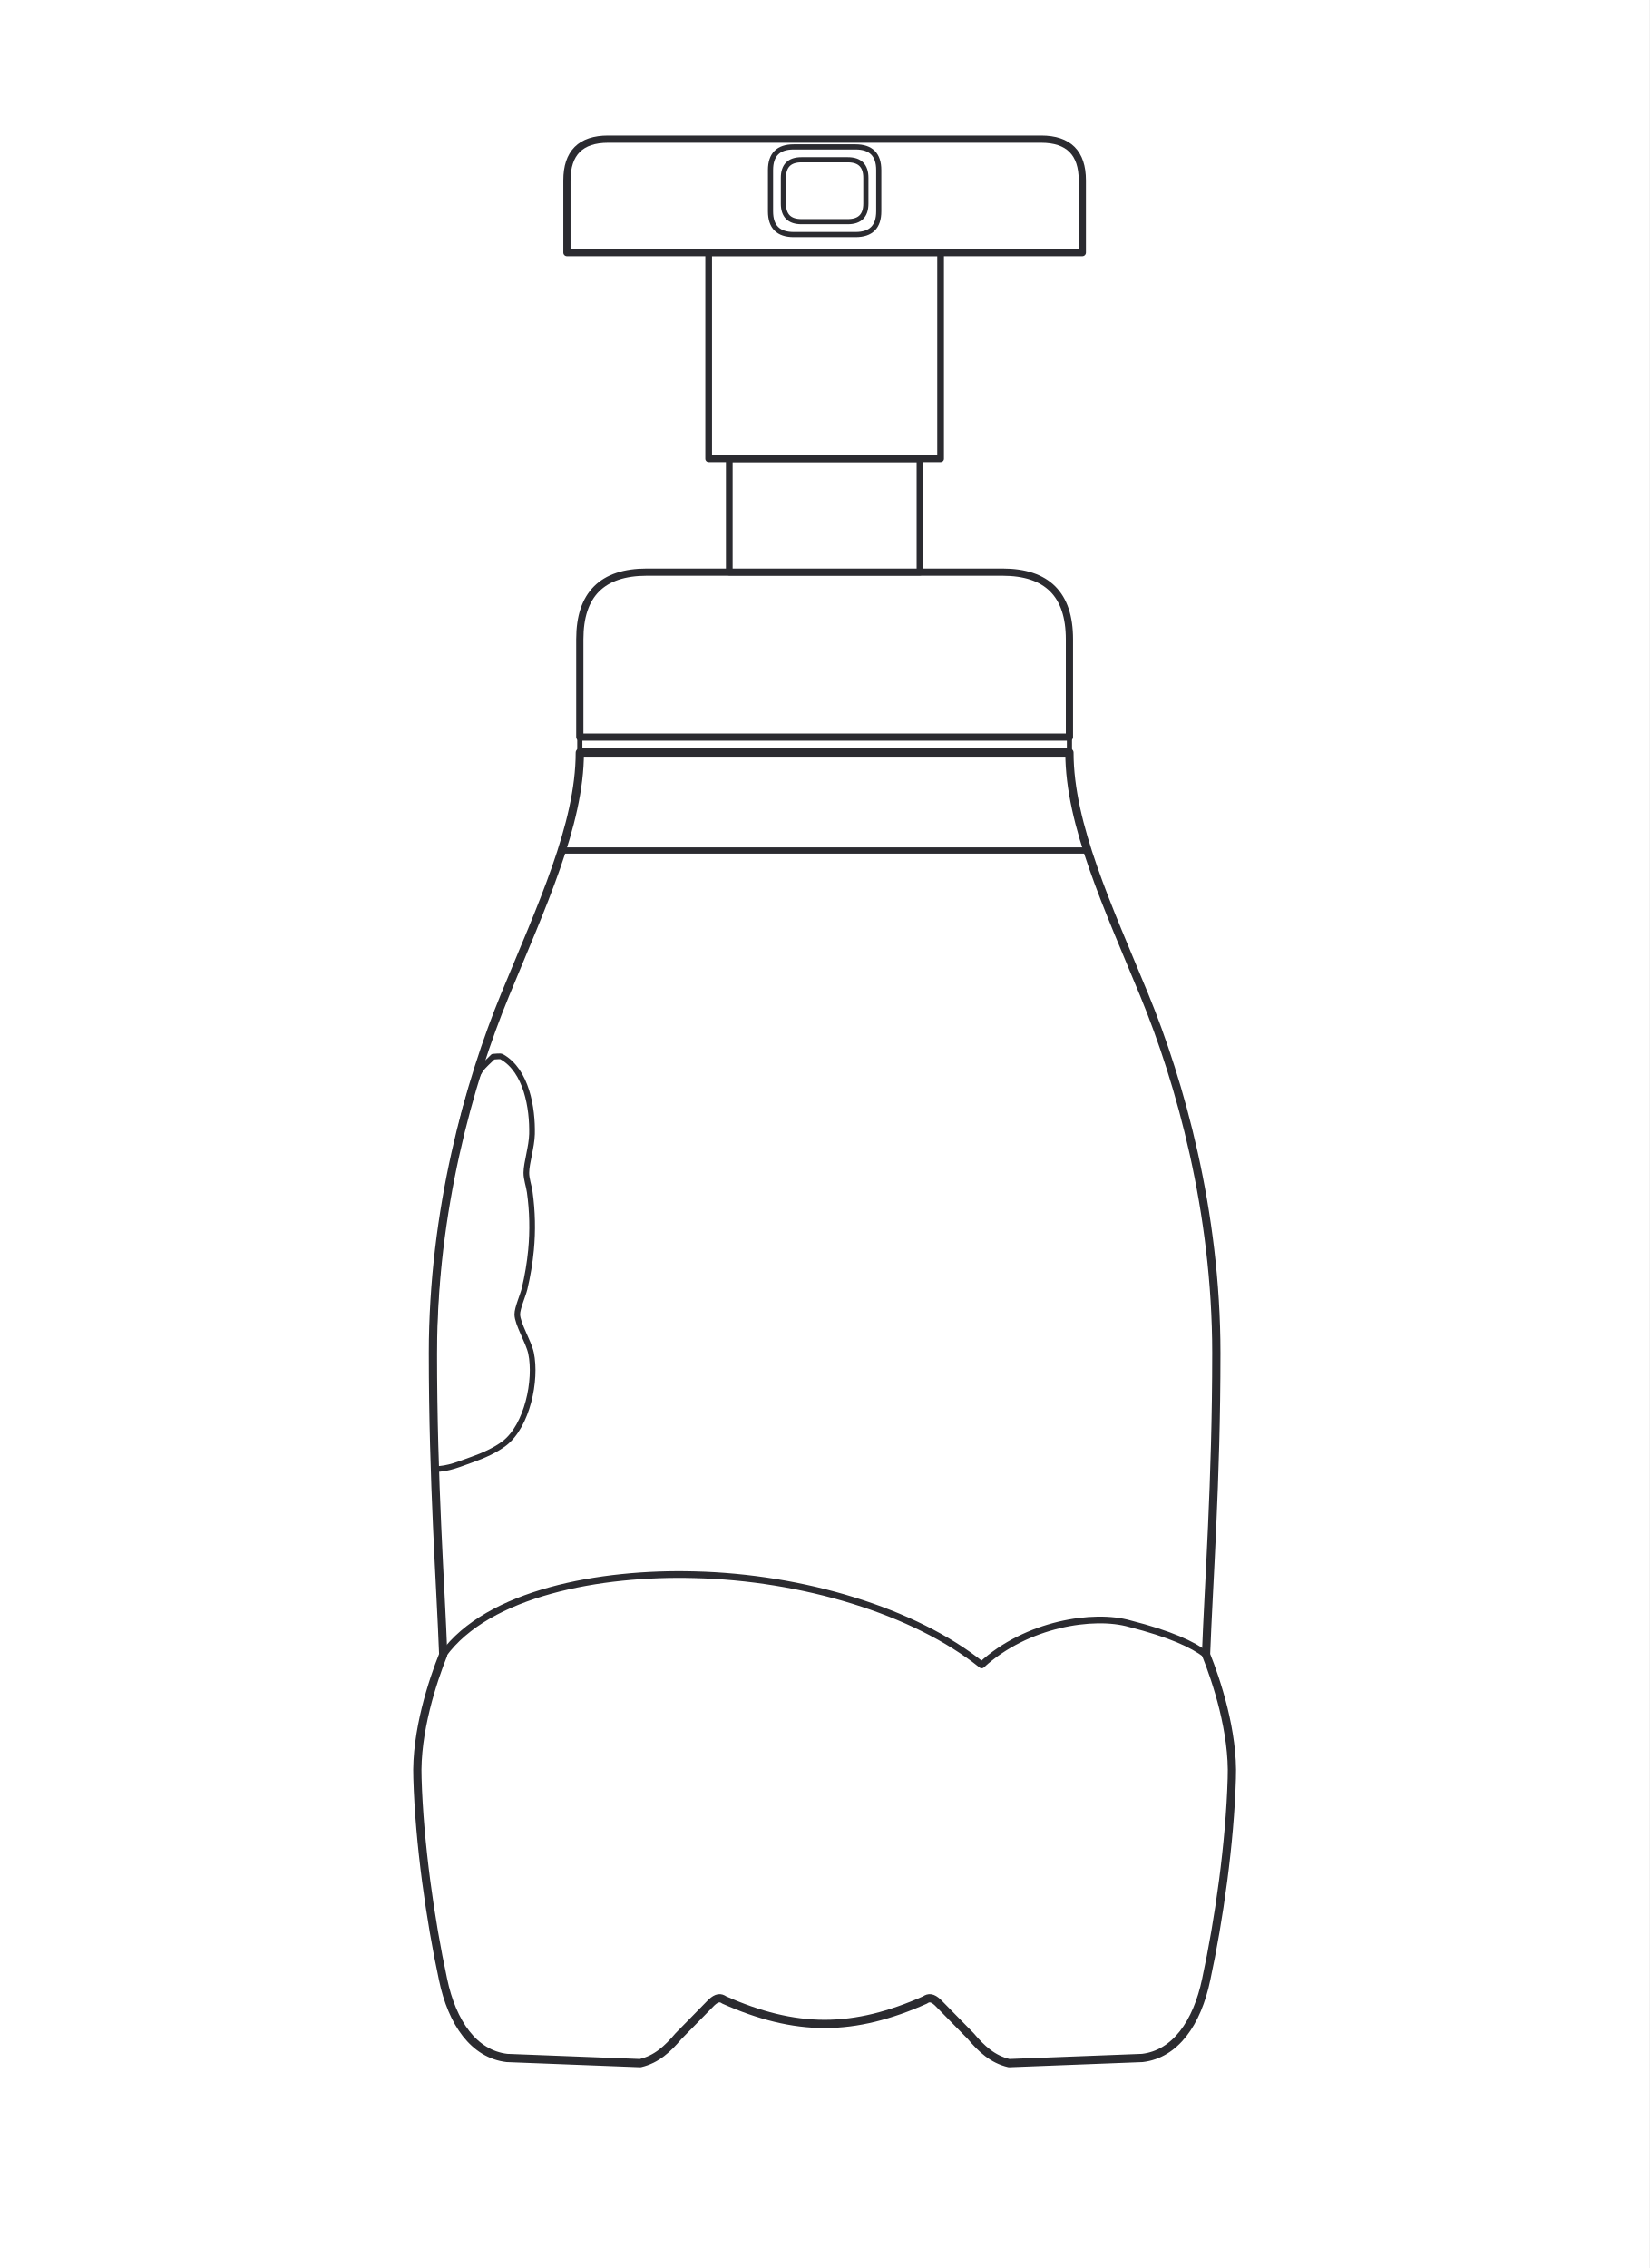
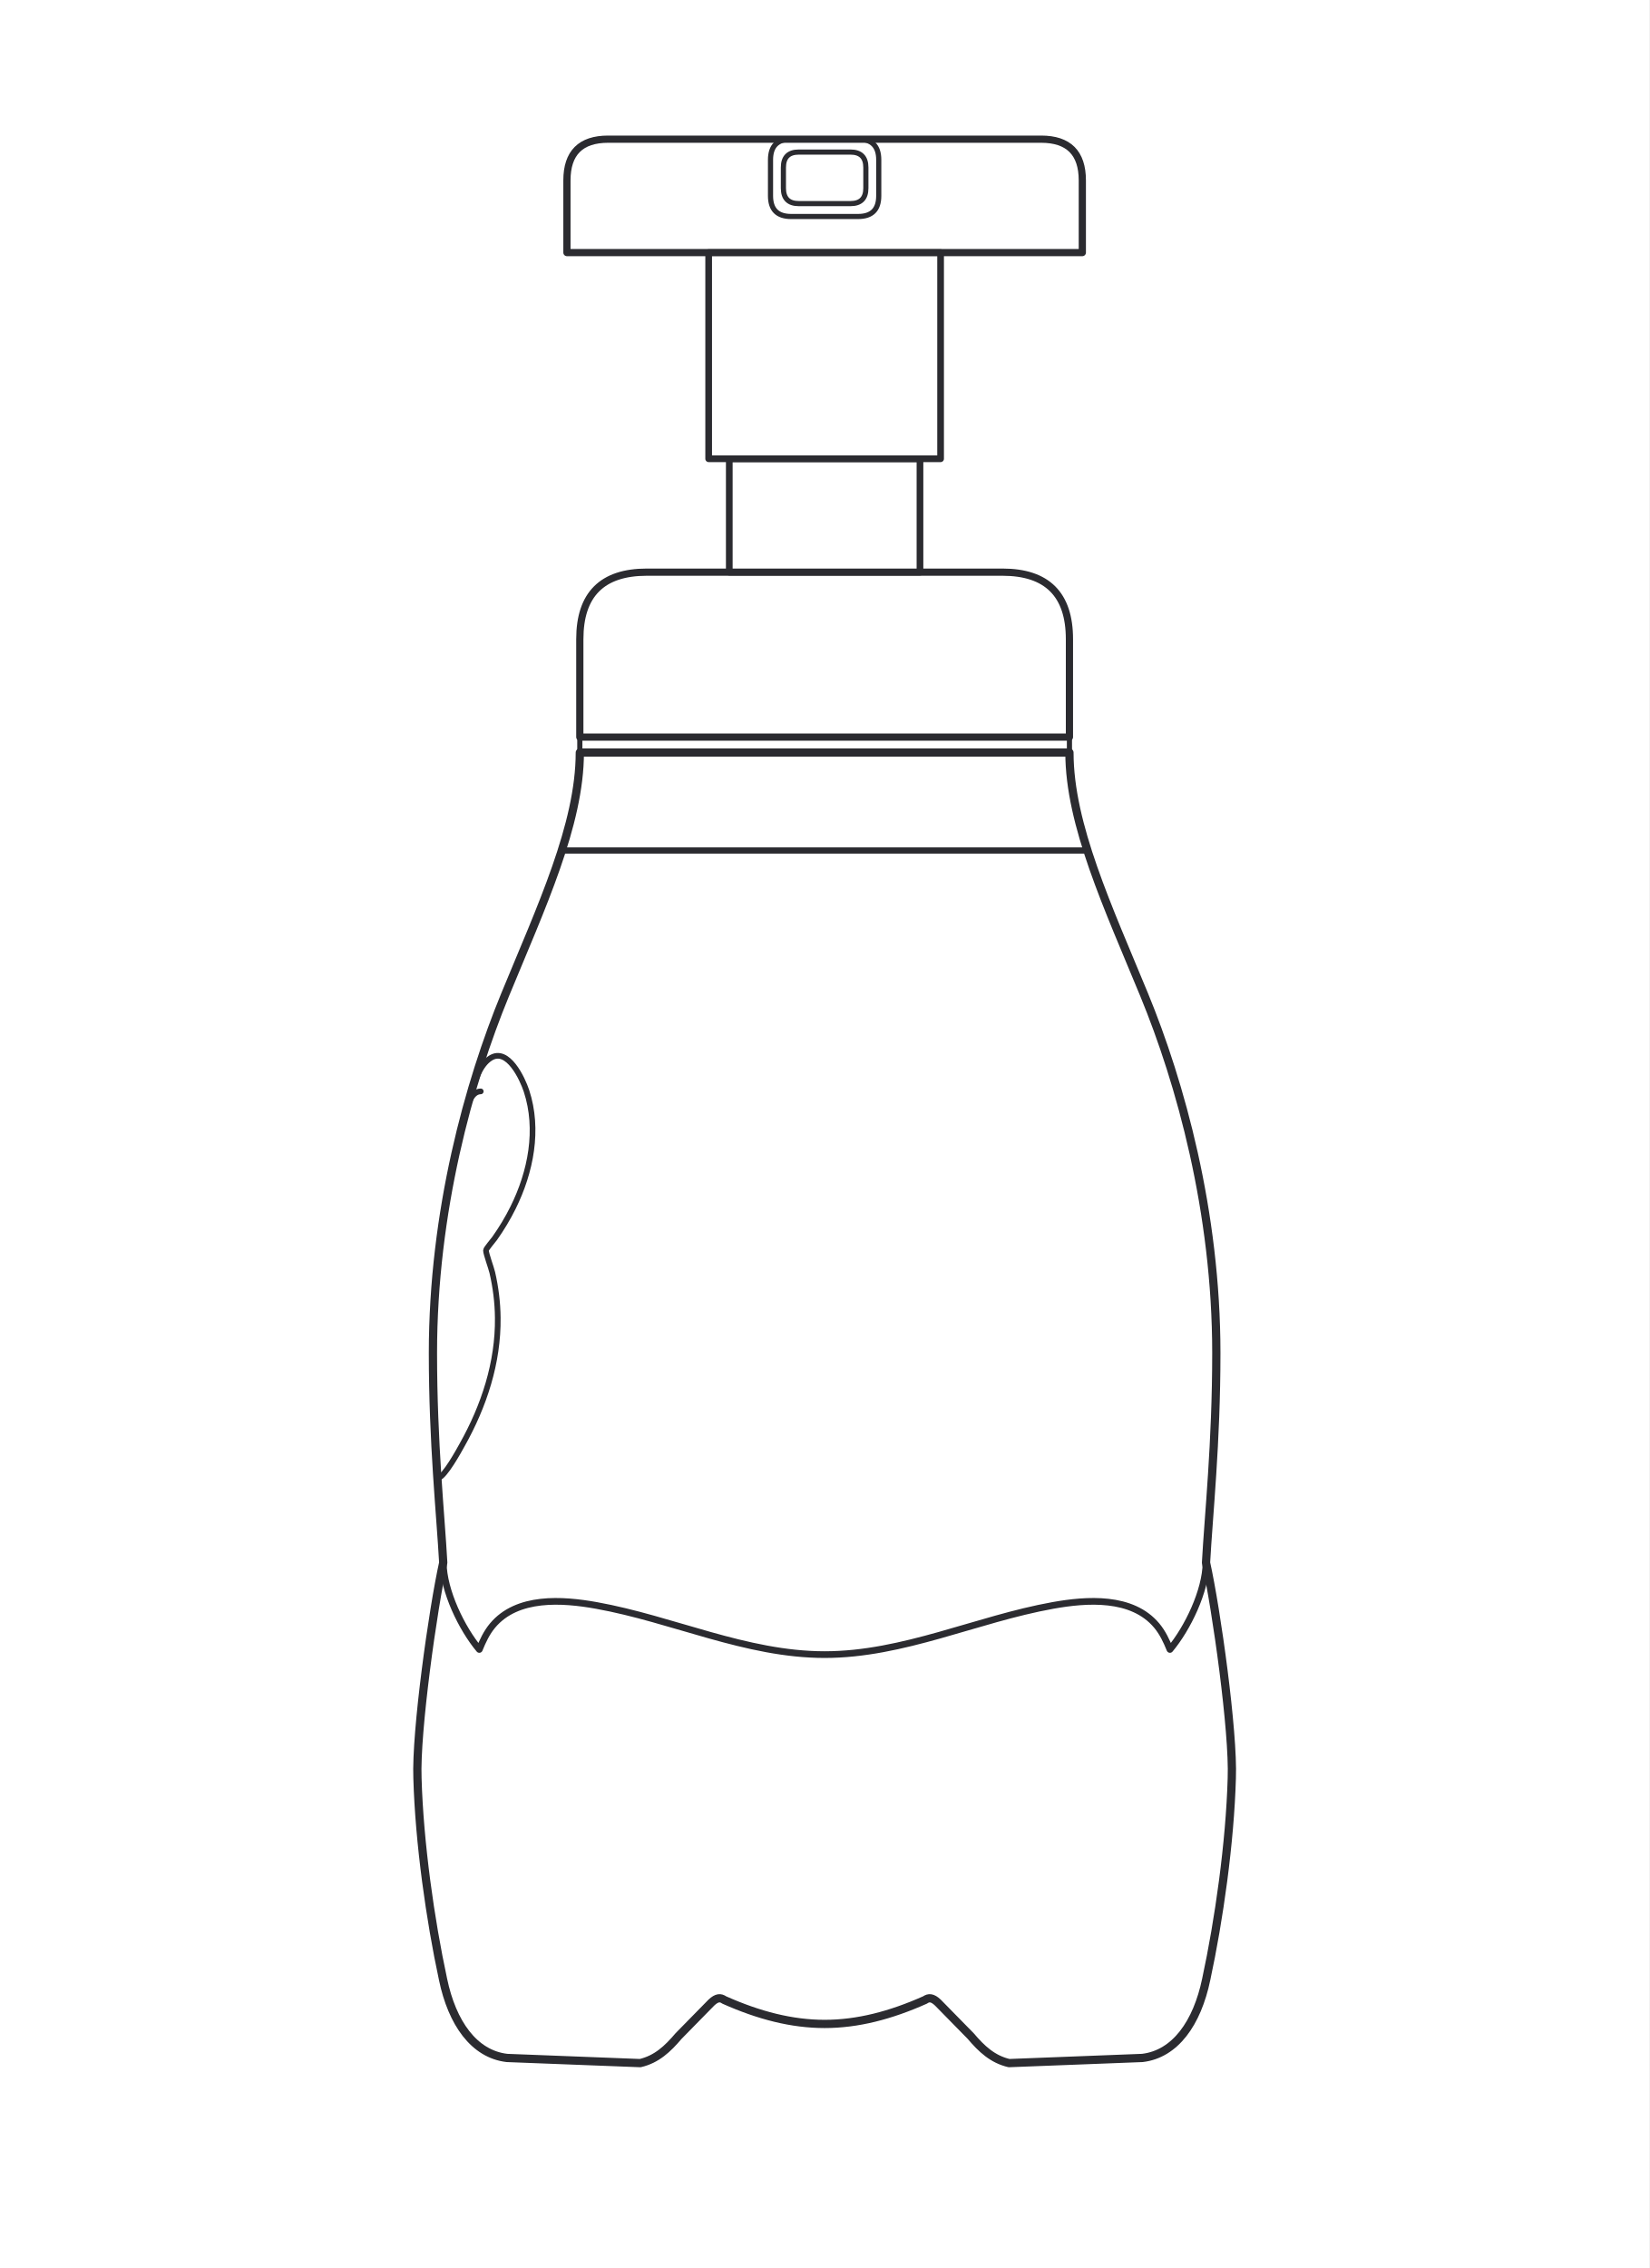
<svg xmlns="http://www.w3.org/2000/svg" width="640" height="880" viewBox="0 0 640 880">
  <rect width="640" height="880" fill="#fff" />
  <g id="Bottle">
-     <path id="body_outline" d="M225 292 C225.00 320.00 210.00 352.00 196.00 386.00 C182.00 420.00 168.00 470.00 168.00 525.00 C168.00 575.00 171.00 615.00 172.00 642.00 C168.00 652.00 161.29 672.00 162.00 690.00 C162.71 715.00 166.96 745.00 171.92 768.00 C175.46 785.00 183.96 797.00 196.72 798.50 L248.44 800.50 C254.82 799.00 259.07 795.00 263.32 790.00 L276.07 777.00 C278.20 775.00 279.61 775.00 281.03 776.00 C294.49 782.00 307.25 785.30 320.00 785.30 C332.75 785.30 345.51 782.00 358.97 776.00 C360.39 775.00 361.80 775.00 363.93 777.00 L376.68 790.00 C380.93 795.00 385.18 799.00 391.56 800.50 L443.28 798.50 C456.04 797.00 464.54 785.00 468.08 768.00 C473.04 745.00 477.29 715.00 478.00 690.00 C478.71 672.00 472.00 652.00 468.00 642.00 C469.00 615.00 472.00 575.00 472.00 525.00 C472.00 470.00 458.00 420.00 444.00 386.00 C430.00 352.00 415.00 320.00 415.00 292.00 Z" fill="none" stroke="#2b2b30" stroke-width="3.2" stroke-linejoin="round" stroke-linecap="round" />
+     <path id="body_outline" d="M225 292 C225.00 320.00 210.00 352.00 196.00 386.00 C182.00 420.00 168.00 470.00 168.00 525.00 C168.00 560.00 171.00 588.00 172.00 606.32 C168.00 624.32 161.29 672.00 162.00 690.00 C162.71 715.00 166.96 745.00 171.92 768.00 C175.46 785.00 183.96 797.00 196.72 798.50 L248.44 800.50 C254.82 799.00 259.07 795.00 263.32 790.00 L276.07 777.00 C278.20 775.00 279.61 775.00 281.03 776.00 C294.49 782.00 307.25 785.30 320.00 785.30 C332.75 785.30 345.51 782.00 358.97 776.00 C360.39 775.00 361.80 775.00 363.93 777.00 L376.68 790.00 C380.93 795.00 385.18 799.00 391.56 800.50 L443.28 798.50 C456.04 797.00 464.54 785.00 468.08 768.00 C473.04 745.00 477.29 715.00 478.00 690.00 C478.71 672.00 472.00 624.32 468.00 606.32 C469.00 588.00 472.00 560.00 472.00 525.00 C472.00 470.00 458.00 420.00 444.00 386.00 C430.00 352.00 415.00 320.00 415.00 292.00 Z" fill="none" stroke="#2b2b30" stroke-width="3.2" stroke-linejoin="round" stroke-linecap="round" />
    <path id="shoulder_parting_line" d="M218.01 330 L421.99 330" fill="none" stroke="#2b2b30" stroke-width="2.4" stroke-linejoin="round" stroke-linecap="round" />
-     <path id="foam_parting_line" d="M172.00 642 C189.41 618 232.94 610 269.51 611 C311.29 612 354.82 625 380.94 646 C398.35 630 424.47 626 438.40 630 C454.07 634 462.78 638 468.00 642" fill="none" stroke="#2b2b30" stroke-width="2.6" stroke-linejoin="round" stroke-linecap="round" />
+     <path id="foam_parting_line" d="M172.00 606.32 C172.10 617.25 179.16 631.84 186.00 640.00  C187.34 636.70 188.82 633.51 191.12 630.75 C200.69 619.29 218.24 620.56 231.42 622.92 C261.10 628.25 289.43 642.00 320.00 642.00 C350.57 642.00 378.90 628.25 408.58 622.92 C421.76 620.56 439.31 619.29 448.88 630.75 C451.18 633.51 452.66 636.70 454.00 640.00  C460.84 631.84 467.90 617.25 468.00 606.32 " fill="none" stroke="#2b2b30" stroke-width="2.6" stroke-linejoin="round" stroke-linecap="round" />
  </g>
  <g id="Label">
-     <path id="label_side" d="M191.34 410.02 C189.80 411.62 187.80 413.21 186.52 415.02 C181.34 422.32 177.40 444.39 175.44 453.77 C167.42 492.24 167.55 530.94 168.76 570.02 C174.00 570.02 178.40 568.01 183.35 566.27 C187.44 564.83 192.26 562.71 195.75 560.02 C204.61 553.18 208.28 535.51 206.07 525.02 C205.15 520.66 200.80 513.74 200.74 510.02 C200.70 507.57 202.94 502.67 203.57 500.02 C204.73 495.10 205.59 490.06 206.07 485.02 C206.78 477.53 206.61 469.97 205.57 462.52 C205.24 460.14 204.22 457.40 204.25 455.02 C204.29 451.12 206.33 445.03 206.45 440.02 C206.68 430.00 204.33 415.44 194.69 410.02 C194.06 409.67 192.09 410.02 191.34 410.02 Z" fill="none" stroke="#2b2b30" stroke-width="2.2" stroke-linejoin="round" stroke-linecap="round" />
+     <path id="label_side" d="M186.56 423.46 C183.00 423.52 181.72 428.27 180.86 430.95 C180.79 431.15 180.96 430.53 181.02 430.33 C181.17 429.77 181.32 429.21 181.47 428.65 C181.91 427.08 182.37 425.52 182.87 423.96 C184.30 419.52 186.09 413.28 190.29 410.58 C197.08 406.21 202.78 418.67 204.30 423.27 C209.23 438.28 205.97 454.72 199.10 468.57 C197.03 472.75 194.62 476.74 191.92 480.55 C191.42 481.26 188.58 484.54 188.58 485.14 C188.56 486.43 190.63 491.97 191.04 493.77 C192.37 499.51 193.10 505.39 193.16 511.29  C193.37 528.71 187.81 545.54 179.34 560.62 C178.21 562.65 172.52 573.09 170.03 573.44 " fill="none" stroke="#2b2b30" stroke-width="2.2" stroke-linejoin="round" stroke-linecap="round" />
  </g>
  <g id="Pump">
    <path id="pump_head_face" d="M220 98 L220 70 Q220 54 236 54 L404 54 Q420 54 420 70 L420 98 Z" fill="none" stroke="#2b2b30" stroke-width="2.8" stroke-linejoin="round" stroke-linecap="round" />
-     <path id="nozzle_outer" d="M308 57 L332 57 Q341 57 341 66 L341 82 Q341 91 332 91 L308 91 Q299 91 299 82 L299 66 Q299 57 308 57 Z" fill="none" stroke="#2b2b30" stroke-width="2.0" stroke-linejoin="round" stroke-linecap="round" />
-     <path id="nozzle_inner" d="M311 62 L329 62 Q336 62 336 69 L336 79 Q336 86 329 86 L311 86 Q304 86 304 79 L304 69 Q304 62 311 62 Z" fill="none" stroke="#2b2b30" stroke-width="2.0" stroke-linejoin="round" stroke-linecap="round" />
+     <path id="nozzle_outer" d="M307 54 L333 54 Q341 54 341 62 L341 76 Q341 84 333 84 L307 84 Q299 84 299 76 L299 62 Q299 54 307 54 Z" fill="none" stroke="#2b2b30" stroke-width="2.0" stroke-linejoin="round" stroke-linecap="round" />
+     <path id="nozzle_inner" d="M310 59 L330 59 Q336 59 336 65 L336 73 Q336 79 330 79 L310 79 Q304 79 304 73 L304 65 Q304 59 310 59 Z" fill="none" stroke="#2b2b30" stroke-width="2.0" stroke-linejoin="round" stroke-linecap="round" />
    <path id="stem_upper" d="M275 98 L365 98 L365 178 L275 178 Z" fill="none" stroke="#2b2b30" stroke-width="2.6" stroke-linejoin="round" stroke-linecap="round" />
    <path id="stem_lower" d="M283 178 L357 178 L357 222 L283 222 Z" fill="none" stroke="#2b2b30" stroke-width="2.6" stroke-linejoin="round" stroke-linecap="round" />
    <path id="cap" d="M225 286 L225 248 Q225 222 251 222 L389 222 Q415 222 415 248 L415 286 Z" fill="none" stroke="#2b2b30" stroke-width="2.8" stroke-linejoin="round" stroke-linecap="round" />
    <path id="cap_ring" d="M225 286 L415 286 L415 292 L225 292 Z" fill="none" stroke="#2b2b30" stroke-width="2.0" stroke-linejoin="round" stroke-linecap="round" />
  </g>
</svg>
